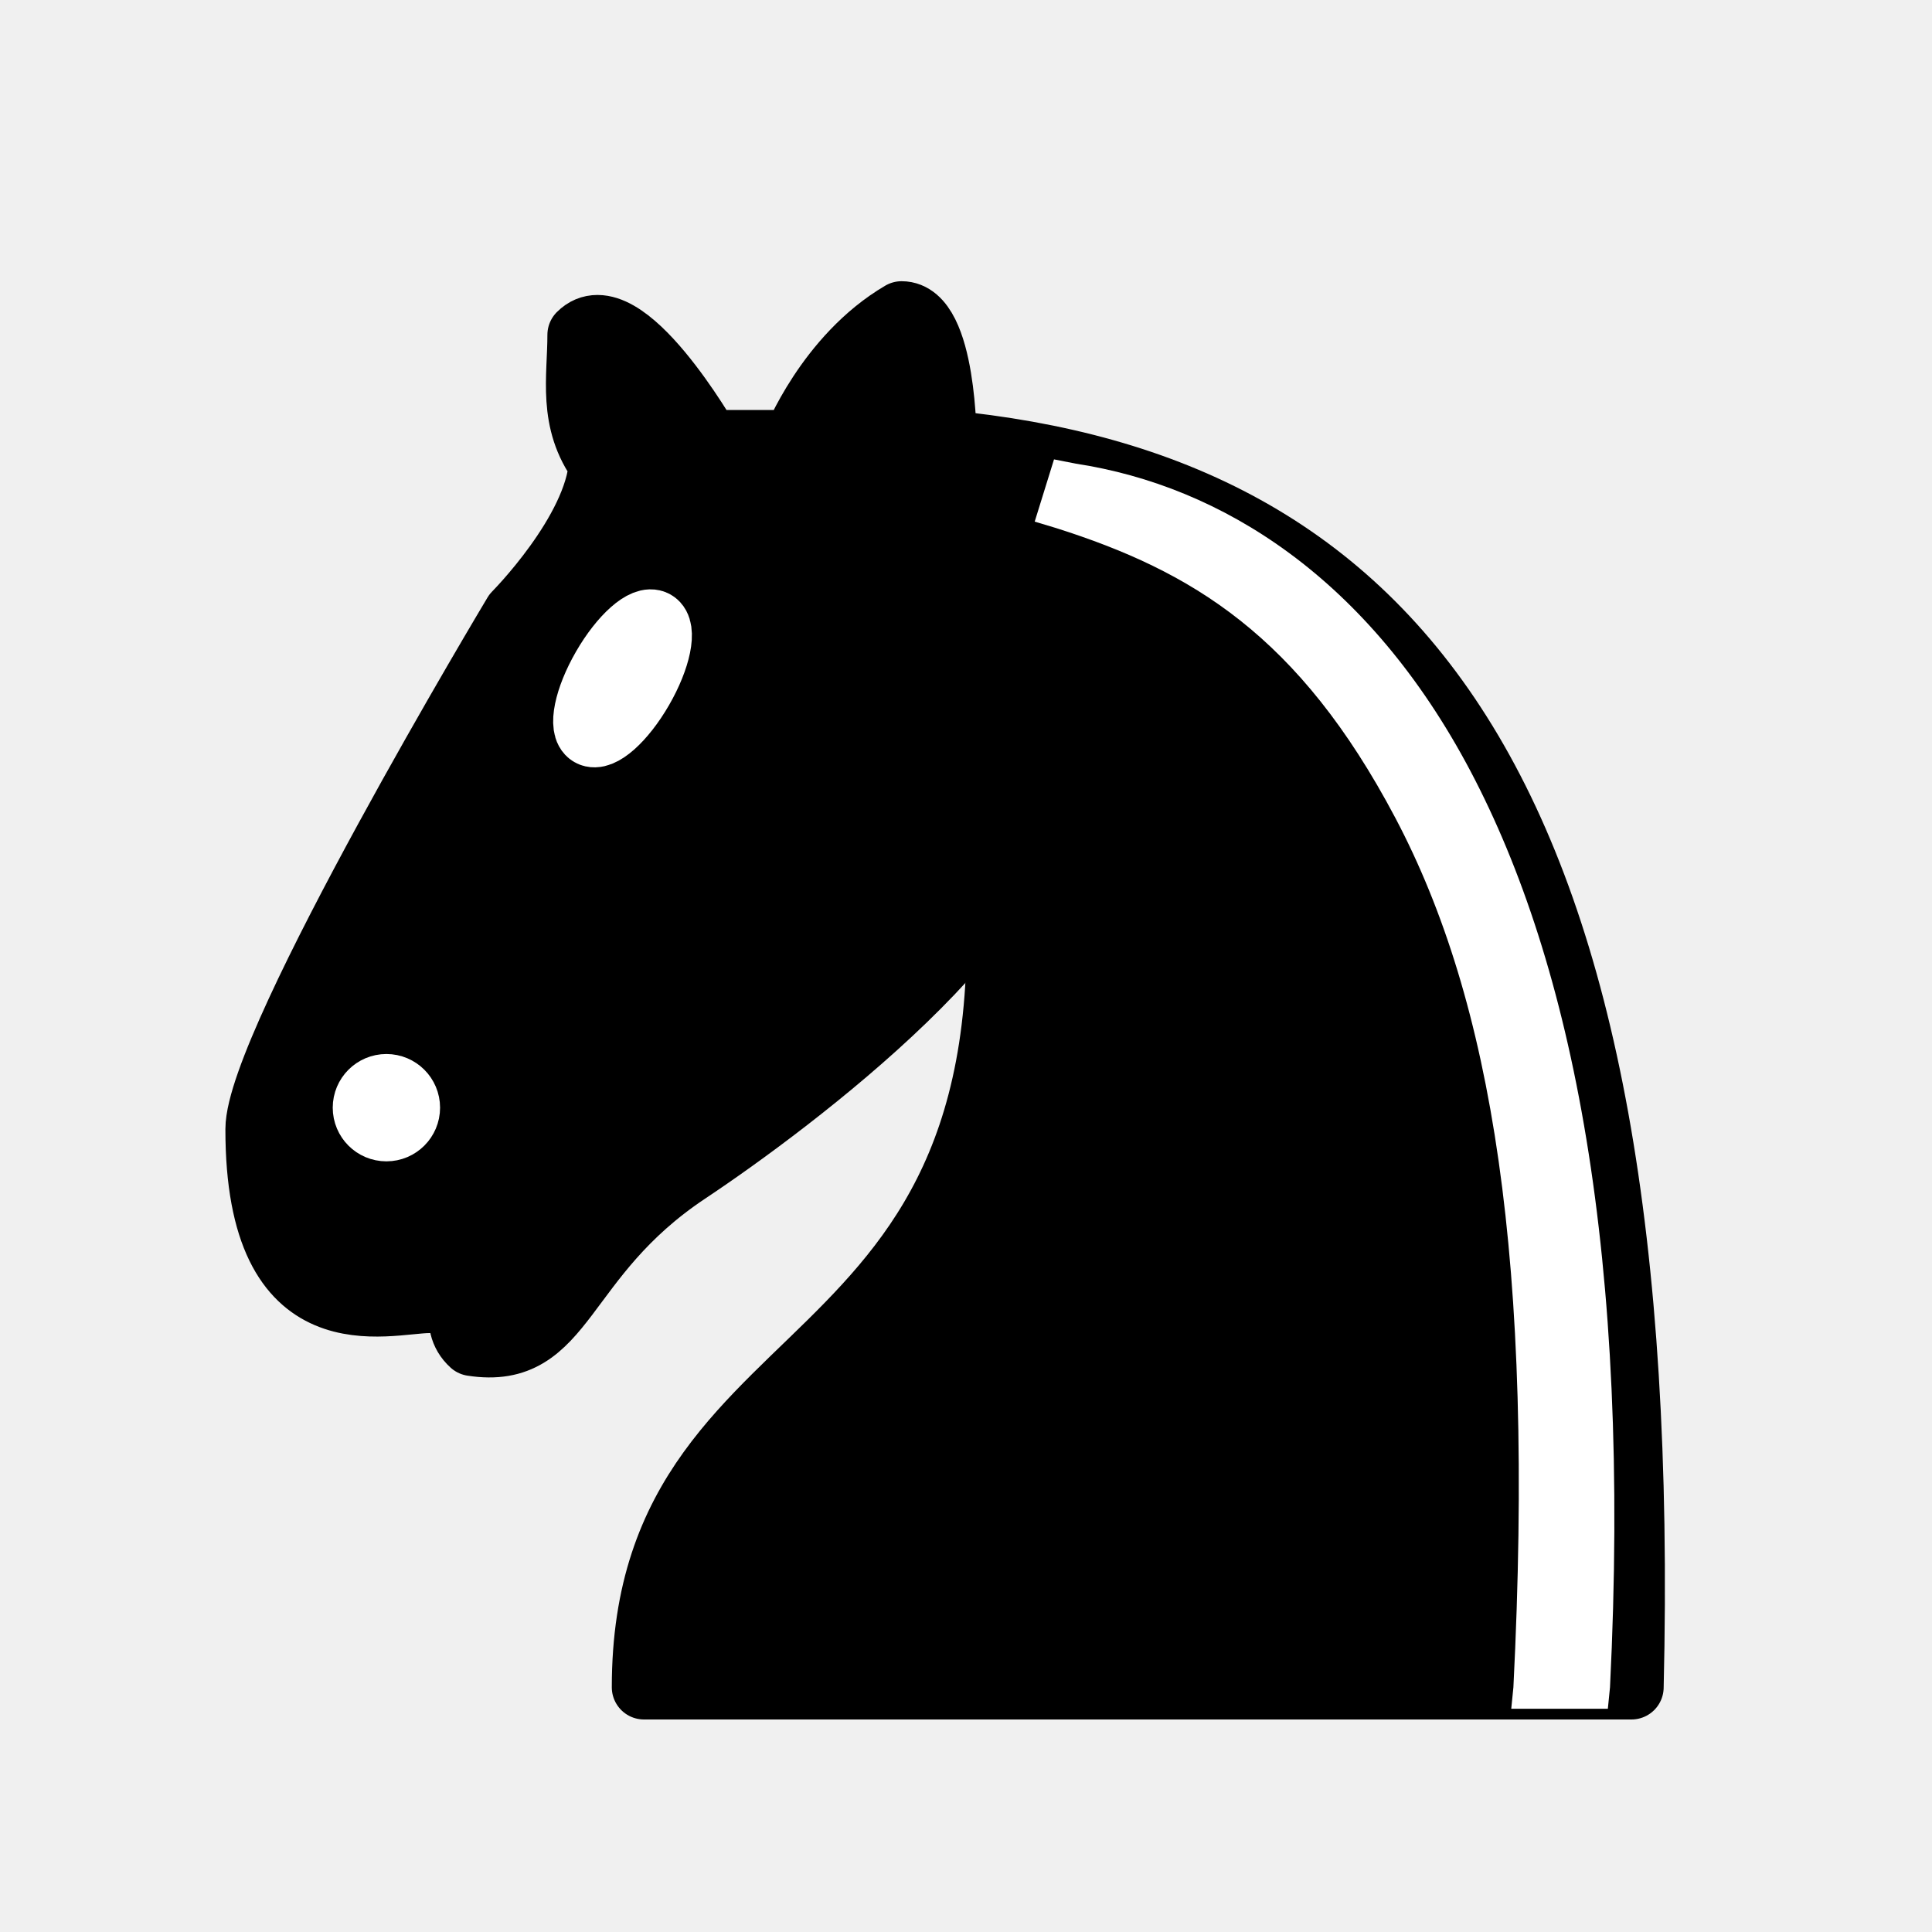
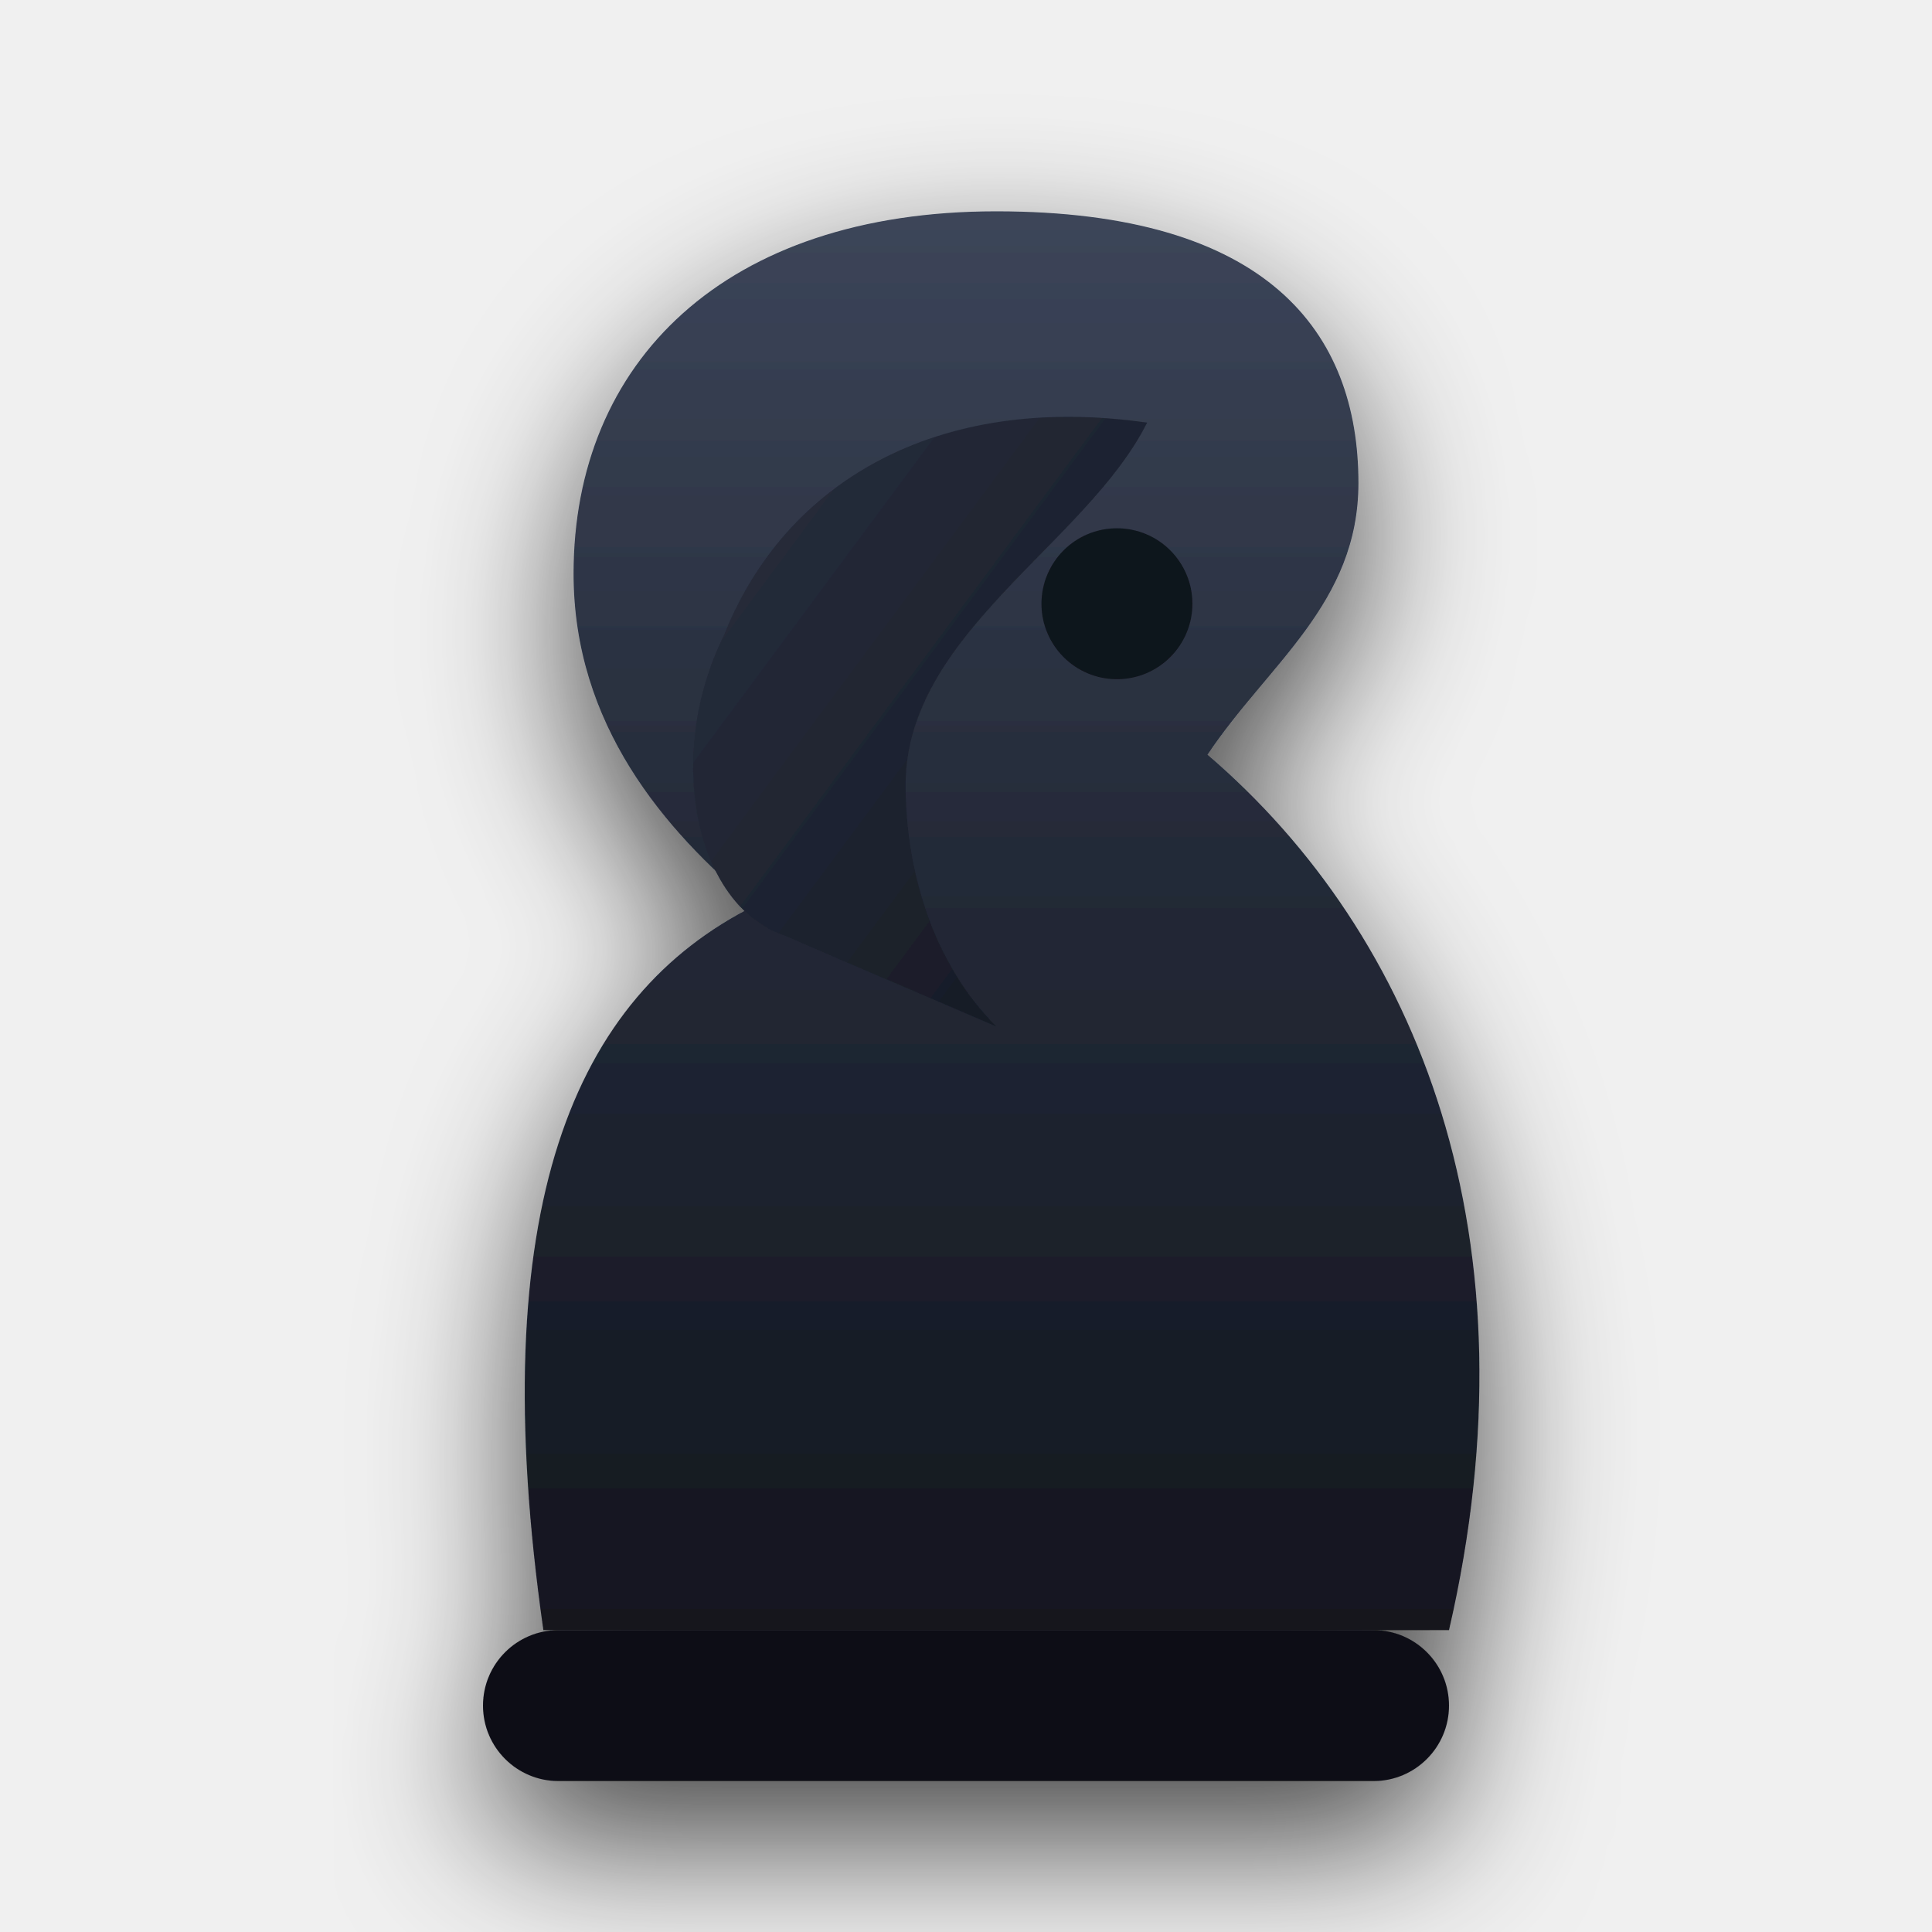
- <svg xmlns="http://www.w3.org/2000/svg" version="1.1" width="45" height="45">
-   <g style="opacity:1; fill:none; fill-opacity:1; fill-rule:evenodd; stroke:#000000; stroke-width:1.5; stroke-linecap:round;stroke-linejoin:round;stroke-miterlimit:4; stroke-dasharray:none; stroke-opacity:1;" transform="translate(0,0.3)">
-     <path d="M 22,10 C 32.5,11 38.5,18 38,39 L 15,39 C 15,30 25,32.5 23,18" style="fill:#000000; stroke:#000000;" />
-     <path d="M 24,18 C 24.38,20.91 18.45,25.37 16,27 C 13,29 13.18,31.34 11,31 C 9.958,30.06 12.41,27.96 11,28 C 10,28 11.19,29.23 10,30 C 9,30 5.997,31 6,26 C 6,24 12,14 12,14 C 12,14 13.89,12.1 14,10.5 C 13.27,9.506 13.5,8.5 13.5,7.5 C 14.5,6.5 16.5,10 16.5,10 L 18.5,10 C 18.5,10 19.28,8.008 21,7 C 22,7 22,10 22,10" style="fill:#000000; stroke:#000000;" />
-     <path d="M 9.5 25.5 A 0.5 0.5 0 1 1 8.5,25.5 A 0.5 0.5 0 1 1 9.5 25.5 z" style="fill:#ffffff; stroke:#ffffff;" />
-     <path d="M 15 15.5 A 0.5 1.5 0 1 1  14,15.5 A 0.5 1.5 0 1 1  15 15.5 z" transform="matrix(0.866,0.5,-0.5,0.866,9.693,-5.173)" style="fill:#ffffff; stroke:#ffffff;" />
-     <path d="M 24.55,10.4 L 24.1,11.85 L 24.6,12 C 27.75,13 30.25,14.49 32.5,18.75 C 34.75,23.01 35.75,29.06 35.25,39 L 35.2,39.5 L 37.45,39.5 L 37.5,39 C 38,28.94 36.62,22.15 34.25,17.66 C 31.88,13.17 28.46,11.02 25.06,10.5 L 24.55,10.4 z " style="fill:#ffffff; stroke:none;" />
+ <svg xmlns="http://www.w3.org/2000/svg" viewBox="0 0 128 128">
+   <defs>
+     <linearGradient id="bKnightBody" x1="0%" y1="0%" x2="0%" y2="100%">
+       <stop offset="0%" stop-color="#3c4559" />
+       <stop offset="45%" stop-color="#242a38" />
+       <stop offset="100%" stop-color="#12161f" />
+     </linearGradient>
+     <linearGradient id="bKnightMane" x1="0%" y1="0%" x2="100%" y2="100%">
+       <stop offset="0%" stop-color="#292f3f" />
+       <stop offset="100%" stop-color="#141821" />
+     </linearGradient>
+     <filter id="bKnightShadow" x="-15%" y="-20%" width="140%" height="160%" color-interpolation-filters="sRGB">
+       <feDropShadow dx="0" dy="4" stdDeviation="5" flood-color="#010203" flood-opacity="0.7" />
+     </filter>
+   </defs>
+   <g filter="url(#bKnightShadow)">
+     <path d="M36 108h60c6-26-2-46-16-58 4-6 10-10 10-18 0-10-6-18-24-18-18 0-28 10-28 24 0 10 6 17 12 22-12 6-18 20-14 48z" fill="url(#bKnightBody)" />
+     <path d="M48 42c4-10 14-16 28-14-4 8-16 14-16 24 0 6 2 12 6 16l-14-6c-6-2-8-12-4-20z" fill="url(#bKnightMane)" />
+     <circle cx="74" cy="40" r="5" fill="#10141c" />
+     <rect x="32" y="108" width="64" height="10" rx="5" fill="#0b0e15" />
  </g>
</svg>
